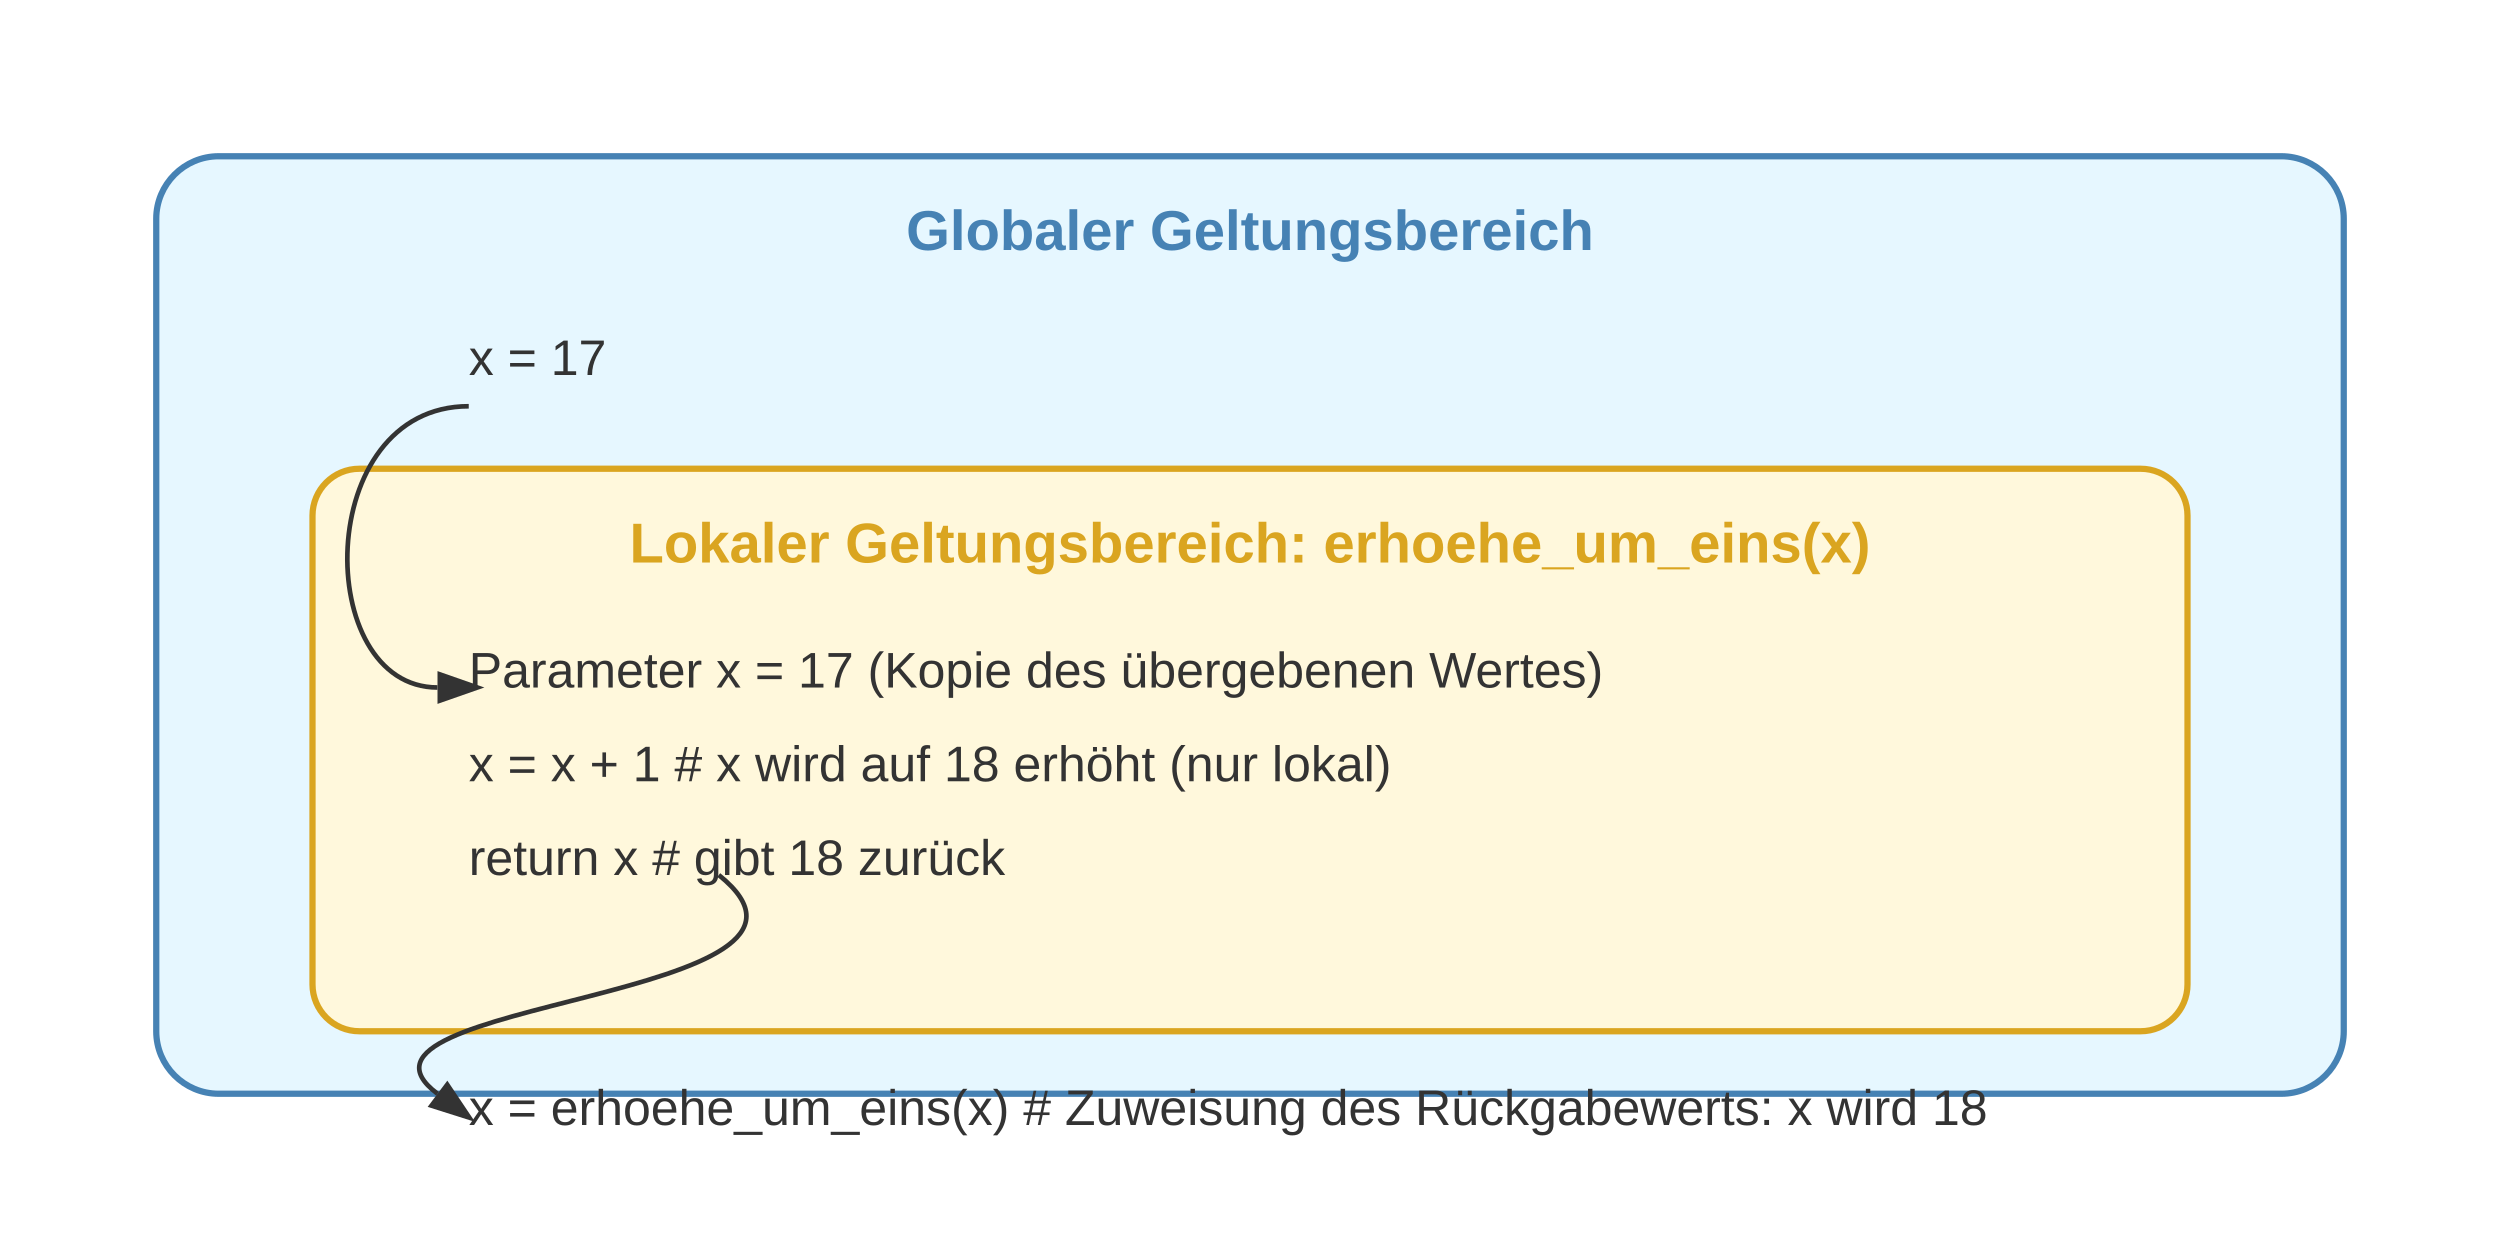
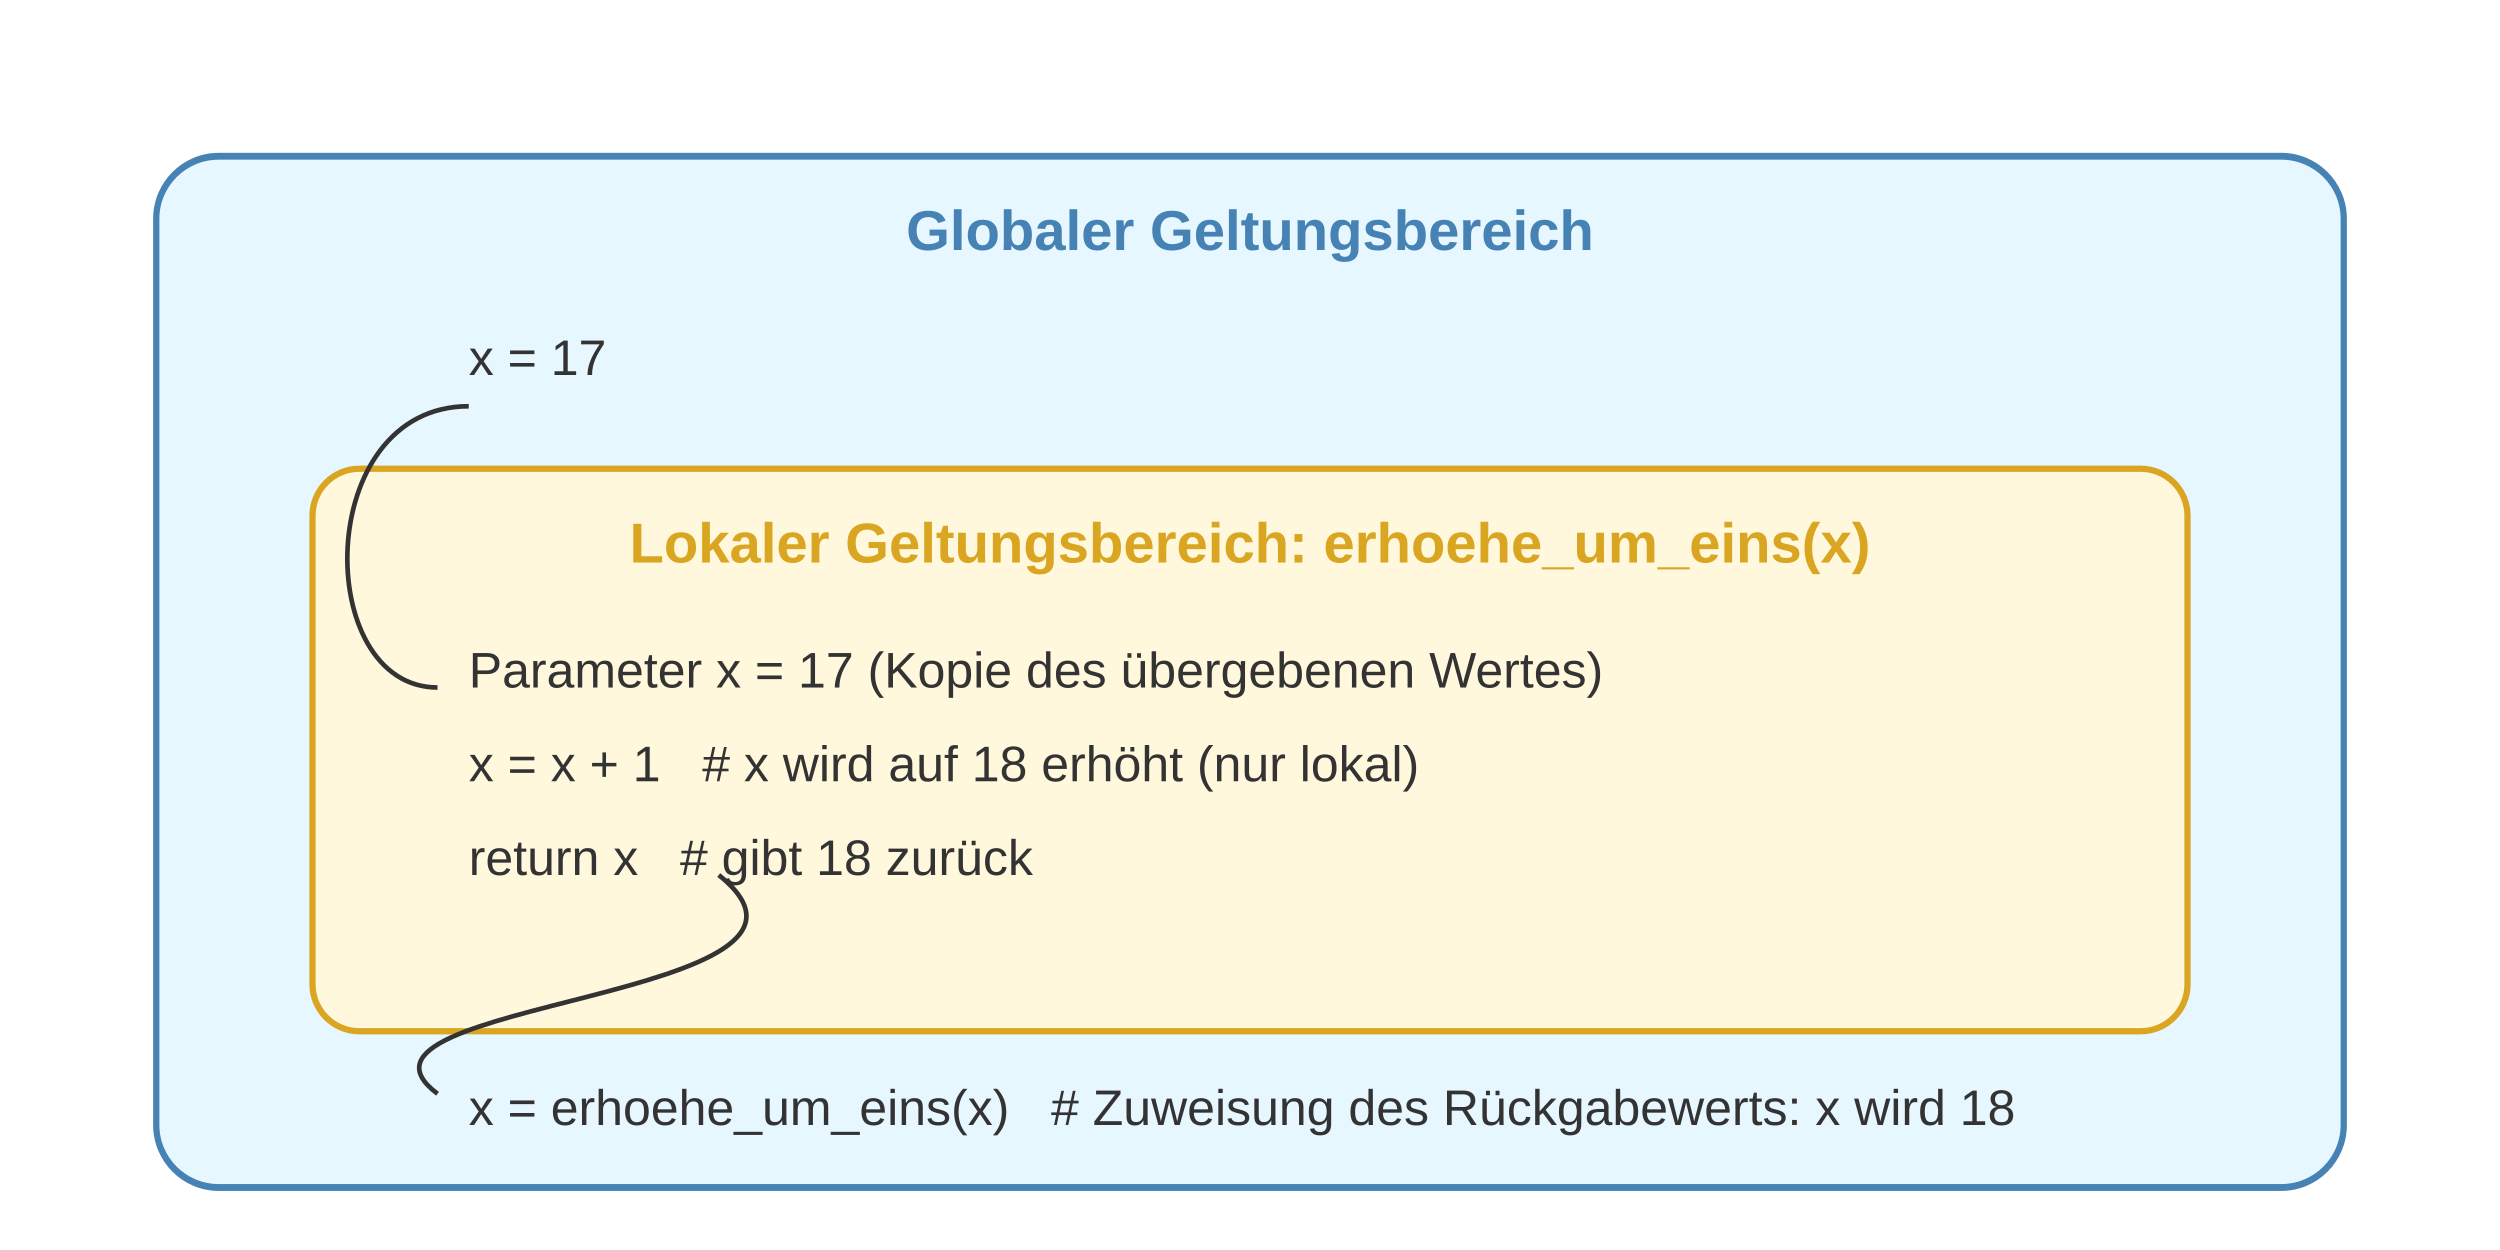
- <svg xmlns="http://www.w3.org/2000/svg" viewBox="0 0 800 400">
-   <rect x="50" y="50" width="700" height="300" rx="20" ry="20" fill="#e6f7ff" stroke="#4682b4" stroke-width="2" />
-   <text x="400" y="80" text-anchor="middle" font-family="Arial" font-size="18" font-weight="bold" fill="#4682b4">Globaler Geltungsbereich</text>
-   <text x="150" y="120" font-family="Arial" font-size="16" fill="#333333">x = 17</text>
-   <rect x="100" y="150" width="600" height="180" rx="15" ry="15" fill="#fff8dc" stroke="#daa520" stroke-width="2" />
-   <text x="400" y="180" text-anchor="middle" font-family="Arial" font-size="18" font-weight="bold" fill="#daa520">Lokaler Geltungsbereich: erhoehe_um_eins(x)</text>
-   <text x="150" y="220" font-family="Arial" font-size="16" fill="#333333">Parameter x = 17 (Kopie des übergebenen Wertes)</text>
-   <text x="150" y="250" font-family="Arial" font-size="16" fill="#333333">x = x + 1   # x wird auf 18 erhöht (nur lokal)</text>
-   <text x="150" y="280" font-family="Arial" font-size="16" fill="#333333">return x   # gibt 18 zurück</text>
-   <text x="150" y="360" font-family="Arial" font-size="16" fill="#333333">x = erhoehe_um_eins(x)   # Zuweisung des Rückgabewerts: x wird 18</text>
-   <defs>
-     <marker id="arrowhead" markerWidth="10" markerHeight="7" refX="0" refY="3.5" orient="auto">
-       <polygon points="0 0, 10 3.5, 0 7" fill="#333333" />
-     </marker>
-   </defs>
-   <path d="M 150 130 C 100 130, 100 220, 140 220" stroke="#333333" stroke-width="1.5" fill="none" marker-end="url(#arrowhead)" />
-   <path d="M 230 280 C 280 320, 100 320, 140 350" stroke="#333333" stroke-width="1.5" fill="none" marker-end="url(#arrowhead)" />
+ <svg xmlns="http://www.w3.org/2000/svg" width="100%" height="100%" viewBox="0 0 800 400" version="1.1" xml:space="preserve" style="fill-rule:evenodd;clip-rule:evenodd;">
+   <g transform="matrix(1,0,0,1.1,0,-5)">
+     <path d="M750,68.182L750,331.818C750,341.853 741.038,350 730,350L70,350C58.962,350 50,341.853 50,331.818L50,68.182C50,58.147 58.962,50 70,50L730,50C741.038,50 750,58.147 750,68.182Z" style="fill:rgb(230,247,255);stroke:rgb(70,130,180);stroke-width:2px;" />
+   </g>
+   <g transform="matrix(1,0,0,1,400,80)">
+     <text x="-110.026px" y="0px" style="font-family:'Arial-BoldMT', 'Arial', sans-serif;font-weight:700;font-size:18px;fill:rgb(70,130,180);">Globaler Geltungsbereich</text>
+   </g>
+   <g transform="matrix(1,0,0,1,150,120)">
+     <text x="0px" y="0px" style="font-family:'ArialMT', 'Arial', sans-serif;font-size:16px;fill:rgb(51,51,51);">x = 17</text>
+   </g>
+   <path d="M700,165L700,315C700,323.279 693.279,330 685,330L115,330C106.721,330 100,323.279 100,315L100,165C100,156.721 106.721,150 115,150L685,150C693.279,150 700,156.721 700,165Z" style="fill:rgb(255,248,220);stroke:rgb(218,165,32);stroke-width:2px;" />
+   <g transform="matrix(1,0,0,1,400,180)">
+     <text x="-198.558px" y="0px" style="font-family:'Arial-BoldMT', 'Arial', sans-serif;font-weight:700;font-size:18px;fill:rgb(218,165,32);">Lokaler Geltungsbereich: erhoehe_um_eins(x)</text>
+   </g>
+   <g transform="matrix(1,0,0,1,150,220)">
+     <text x="0px" y="0px" style="font-family:'ArialMT', 'Arial', sans-serif;font-size:16px;fill:rgb(51,51,51);">Parameter x = 17 (Kopie des übergebenen W<tspan x="322.125px 331.023px " y="0px 0px ">er</tspan>tes)</text>
+   </g>
+   <g transform="matrix(1,0,0,1,150,250)">
+     <text x="0px" y="0px" style="font-family:'ArialMT', 'Arial', sans-serif;font-size:16px;fill:rgb(51,51,51);">x = x + 1   # x wird auf 18 erhöht (nur lokal)</text>
+   </g>
+   <g transform="matrix(1,0,0,1,150,280)">
+     <text x="0px" y="0px" style="font-family:'ArialMT', 'Arial', sans-serif;font-size:16px;fill:rgb(51,51,51);">return x   # gibt 18 zurück</text>
+   </g>
+   <g transform="matrix(1,0,0,1,150,360)">
+     <text x="0px" y="0px" style="font-family:'ArialMT', 'Arial', sans-serif;font-size:16px;fill:rgb(51,51,51);">x = erhoehe_um_eins(x)   # Zuweisung des Rückgabewerts: x wird 18</text>
+   </g>
+   <path d="M150,130C100,130 100,220 140,220" style="fill:none;fill-rule:nonzero;stroke:rgb(51,51,51);stroke-width:1.5px;" />
+   <path d="M230,280C280,320 100,320 140,350" style="fill:none;fill-rule:nonzero;stroke:rgb(51,51,51);stroke-width:1.5px;" />
</svg>
